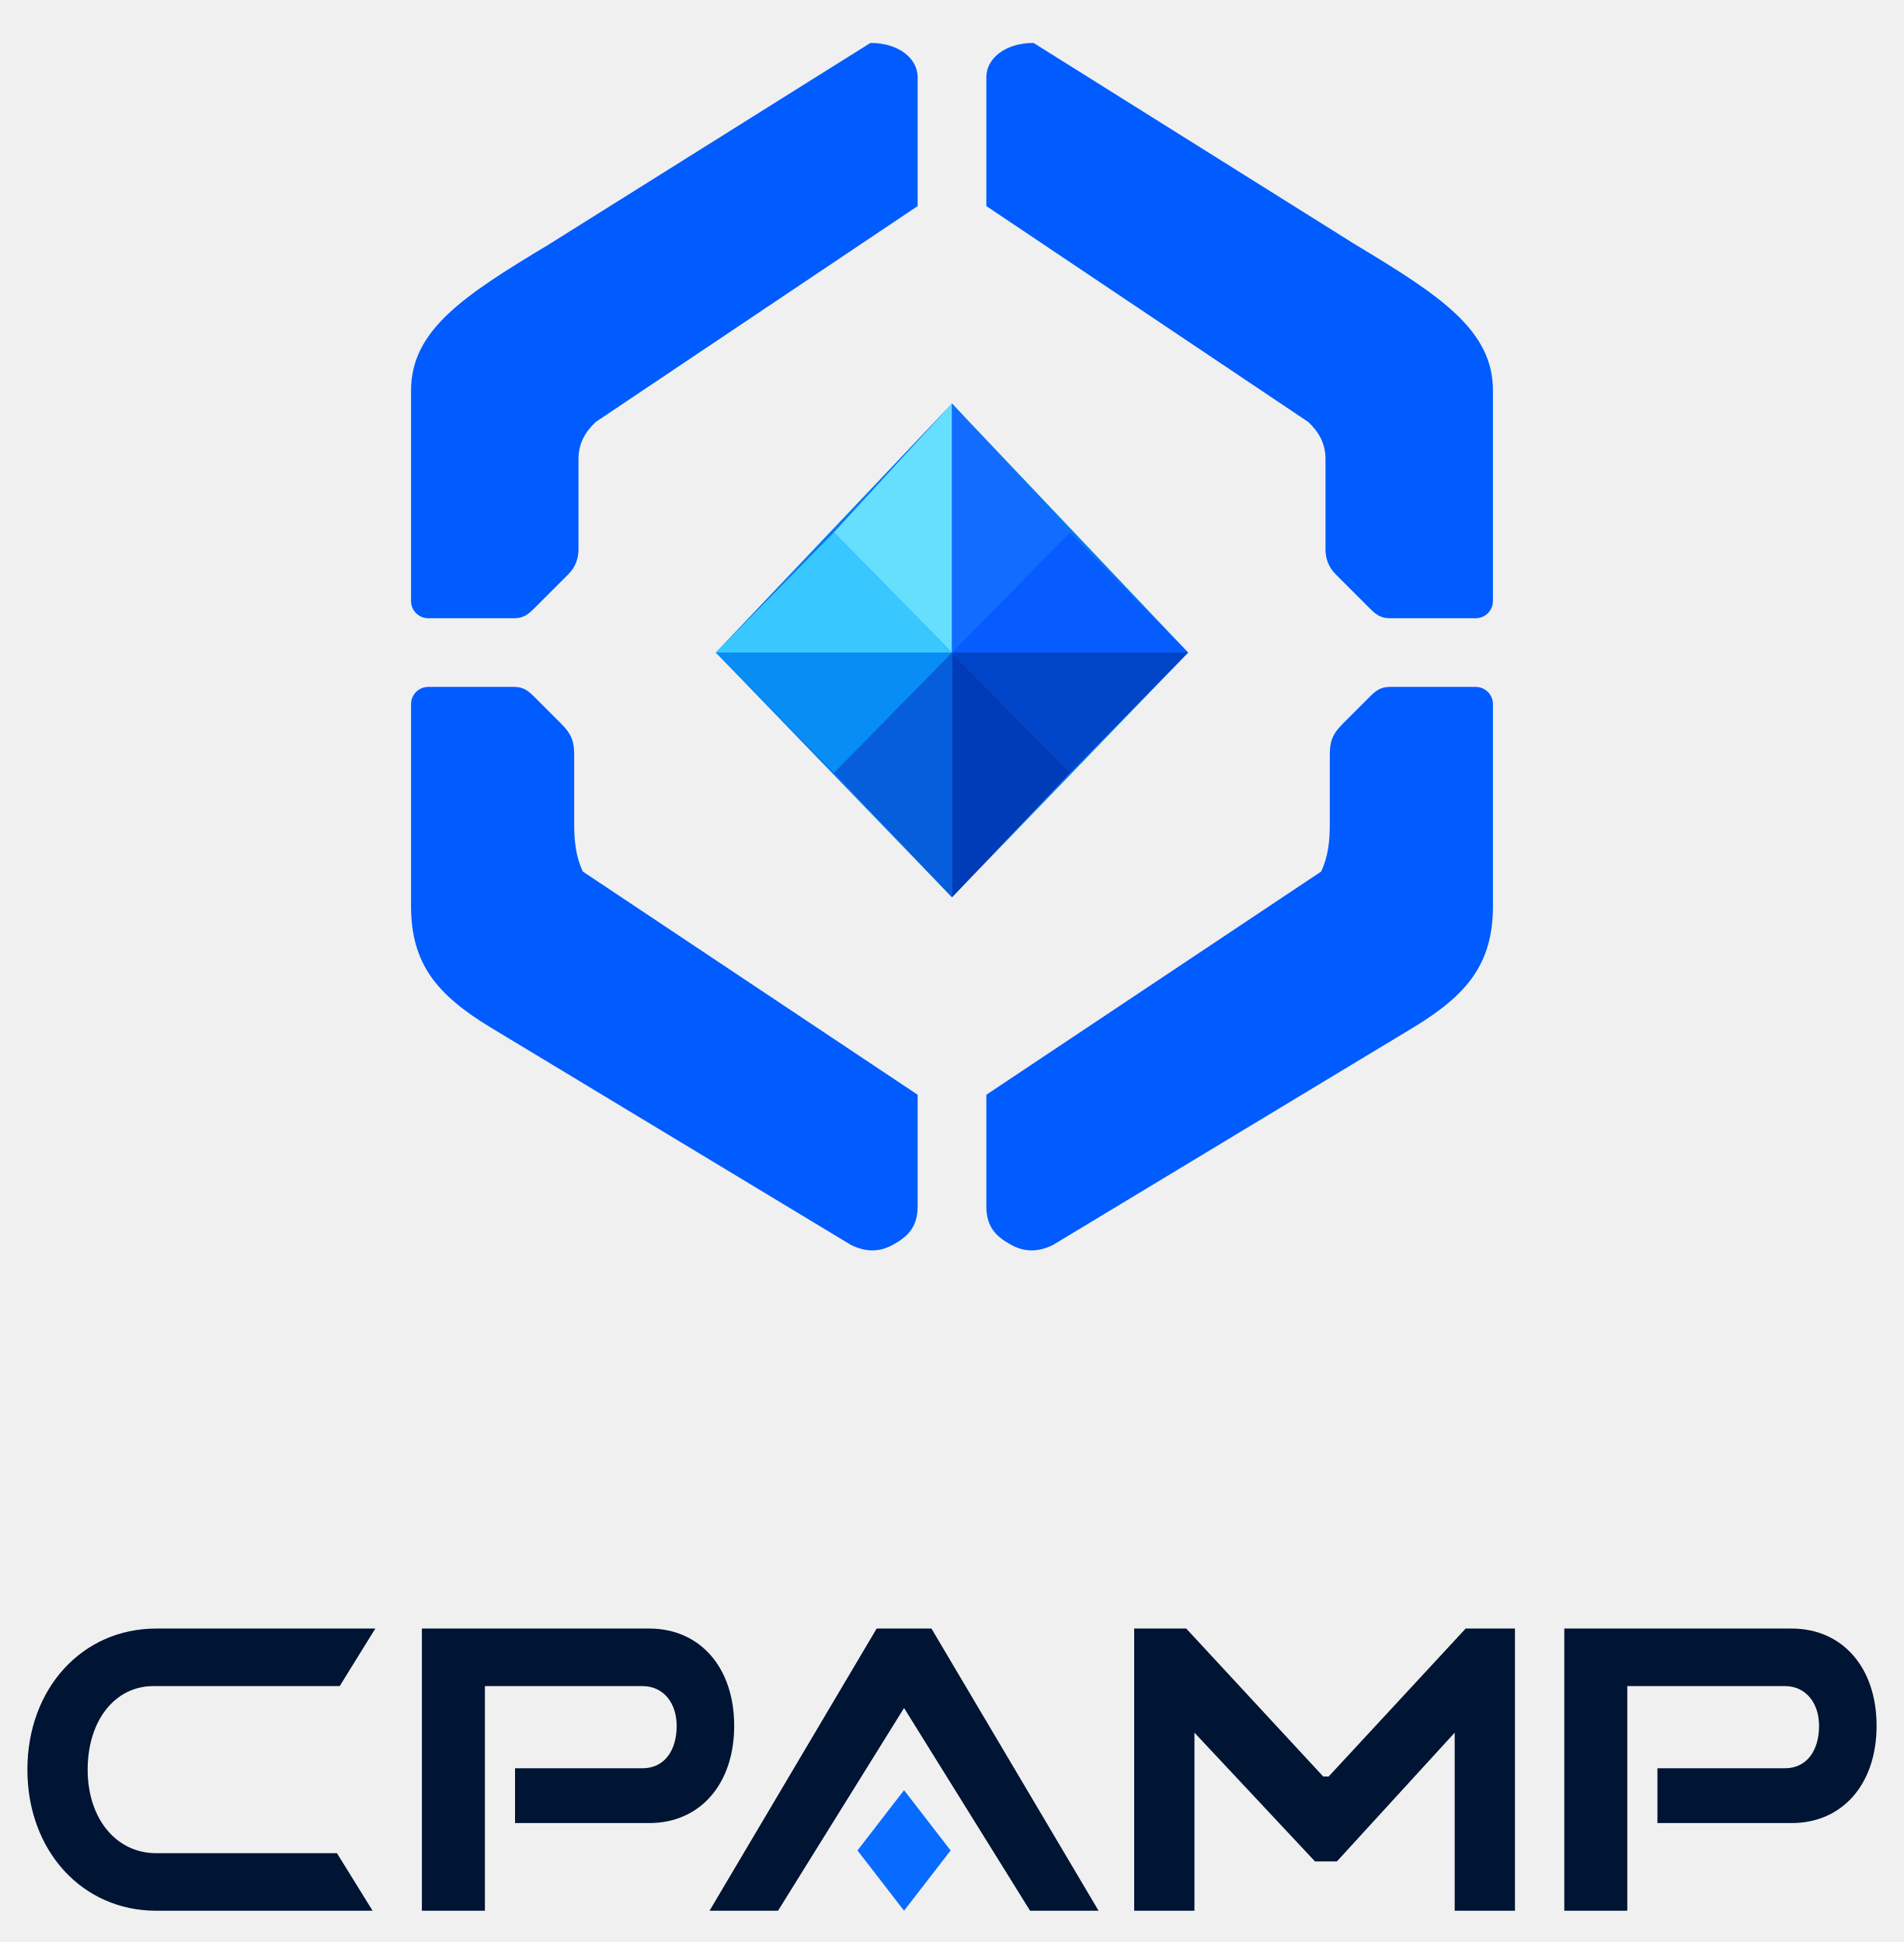
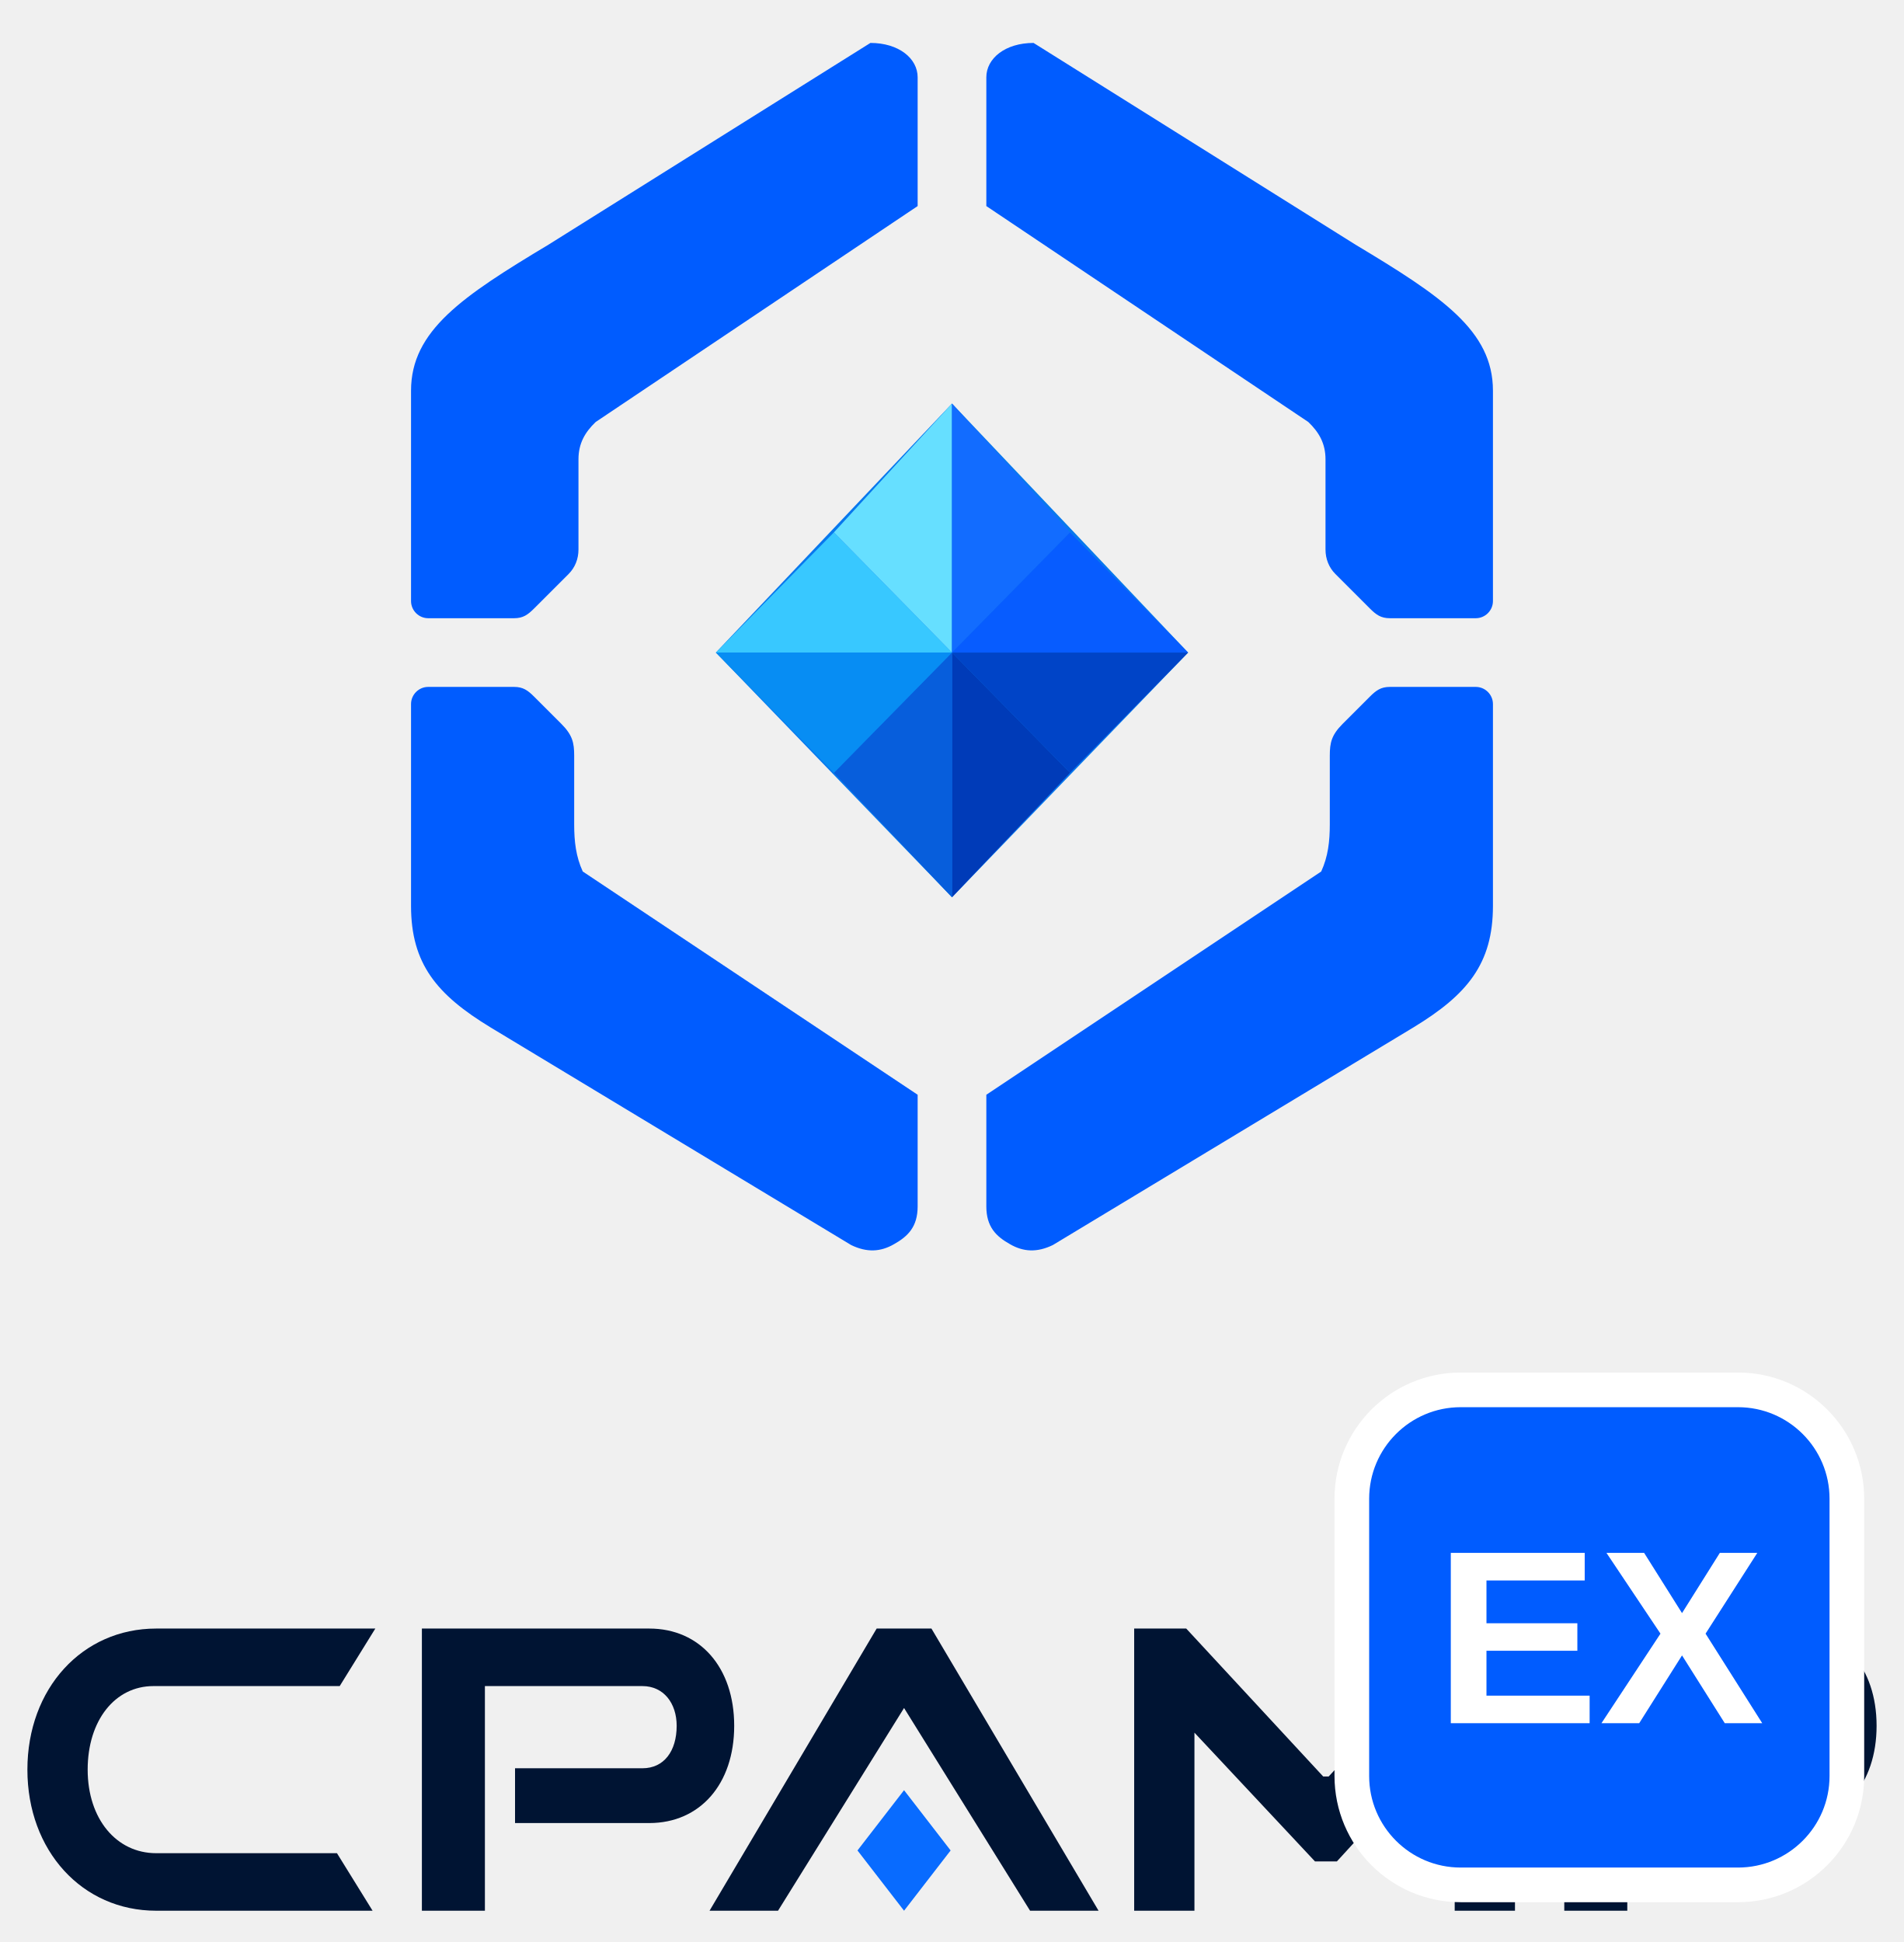
<svg xmlns="http://www.w3.org/2000/svg" width="100" height="102" viewBox="156.5 50 417 425.34" fill="none" shape-rendering="geometricPrecision">
  <defs>
    <path id="letter-p" d="M164 18h83c18.5 0 31 14.2 31 35.5S265.5 89 247 89h-49V69h46.5c7.9 0 12.5-6.3 12.5-15.5 0-8.3-4.8-14.5-12.5-14.5H187v82h-23V18Z" />
  </defs>
  <g transform="translate(225.836 42.478) scale(.940294)">
    <path fill="#005CFF" d="M129 18 54 65C34 77 22 85 22 99v49c0 2.2 1.8 4 4 4h20c2.1 0 3.2-.8 4.7-2.3l8-8c1.5-1.5 2.3-3.5 2.3-5.7v-21c0-3.7 1.5-6.3 4-8.7L140 56V26c0-4.4-4.4-8-11-8Zm38 0 75 47c20 12 32 20 32 34v49c0 2.2-1.8 4-4 4h-20c-2.1 0-3.2-.8-4.7-2.3l-8-8c-1.5-1.5-2.3-3.5-2.3-5.7v-21c0-3.7-1.5-6.3-4-8.7L156 56V26c0-4.4 4.4-8 11-8ZM26 168h20c2.1 0 3.2.8 4.7 2.3l6.3 6.3c2.6 2.6 3 4.4 3 7.4v16c0 4 .4 7.5 2 11L140 263v26c0 4.8-2.3 7-5.5 8.8-3.1 1.8-6.3 2-10 .2l-84-50.7C28 239.7 22 232.5 22 219v-47c0-2.2 1.8-4 4-4Zm244 0h-20c-2.1 0-3.2.8-4.7 2.3l-6.3 6.3c-2.6 2.6-3 4.4-3 7.4v16c0 4-.4 7.5-2 11L156 263v26c0 4.8 2.3 7 5.5 8.8 3.1 1.8 6.3 2 10 .2l84-50.7C268 239.7 274 232.5 274 219v-47c0-2.2-1.8-4-4-4Z" />
    <path d="m148 102 55 58-55 57-55-57 55-58Z" fill="#0878EE" />
    <path d="m93 160 27.5-28 27.5 28H93Z" fill="#38C8FF" />
    <path d="m120.5 132 27.5-30v58l-27.5-28Z" fill="#66DFFF" />
    <path d="m148 102 27.5 30-27.5 28v-58Z" fill="#126CFF" />
    <path d="m175.5 132 27.5 28h-55l27.5-28Z" fill="#075CFF" />
    <path d="m203 160-27.5 28-27.5-28h55Z" fill="#0044C7" />
    <path d="m175.5 188-27.5 29v-57l27.5 28Z" fill="#003BB8" />
    <path d="m148 217-27.5-29 27.5-28v57Z" fill="#075EDC" />
    <path d="m120.5 188-27.5-28h55l-27.5 28Z" fill="#078DF3" />
  </g>
  <g transform="translate(150.5 395.889) scale(.6)">
    <g fill="#001433">
      <path d="m147 18-13 21H66c-14 0-24 12.5-24 30.5S52.5 100 67 100h66l13 21H67c-27 0-47-21.9-47-51.5S40 18 67 18h80Z" />
      <use href="#letter-p" />
      <path d="m269 121 61-103h20l61 103h-25l-46-74-46 74h-25Z" />
      <path d="M424 18v103h22V56l44 47h8l43-47v65h22V18h-18l-50 54h-2l-50-54h-19Z" />
      <use href="#letter-p" transform="translate(417)" />
    </g>
    <path d="m340 77 17 22-17 22-17-22 17-22Z" fill="#086BFF" />
  </g>
+   <g data-cpamp-ex="1" shape-rendering="geometricPrecision">
+     <rect x="452.57" y="354.41" width="108.42" height="108.42" rx="23.85" fill="#005CFF" stroke="#FFFFFF" stroke-width="7.59" />
+     <text x="506.78" y="408.62" font-family="Arial, Helvetica, sans-serif" font-size="54.21" font-weight="700" fill="#FFFFFF" text-anchor="middle" dominant-baseline="central">EX</text>
+   </g>
</svg>
